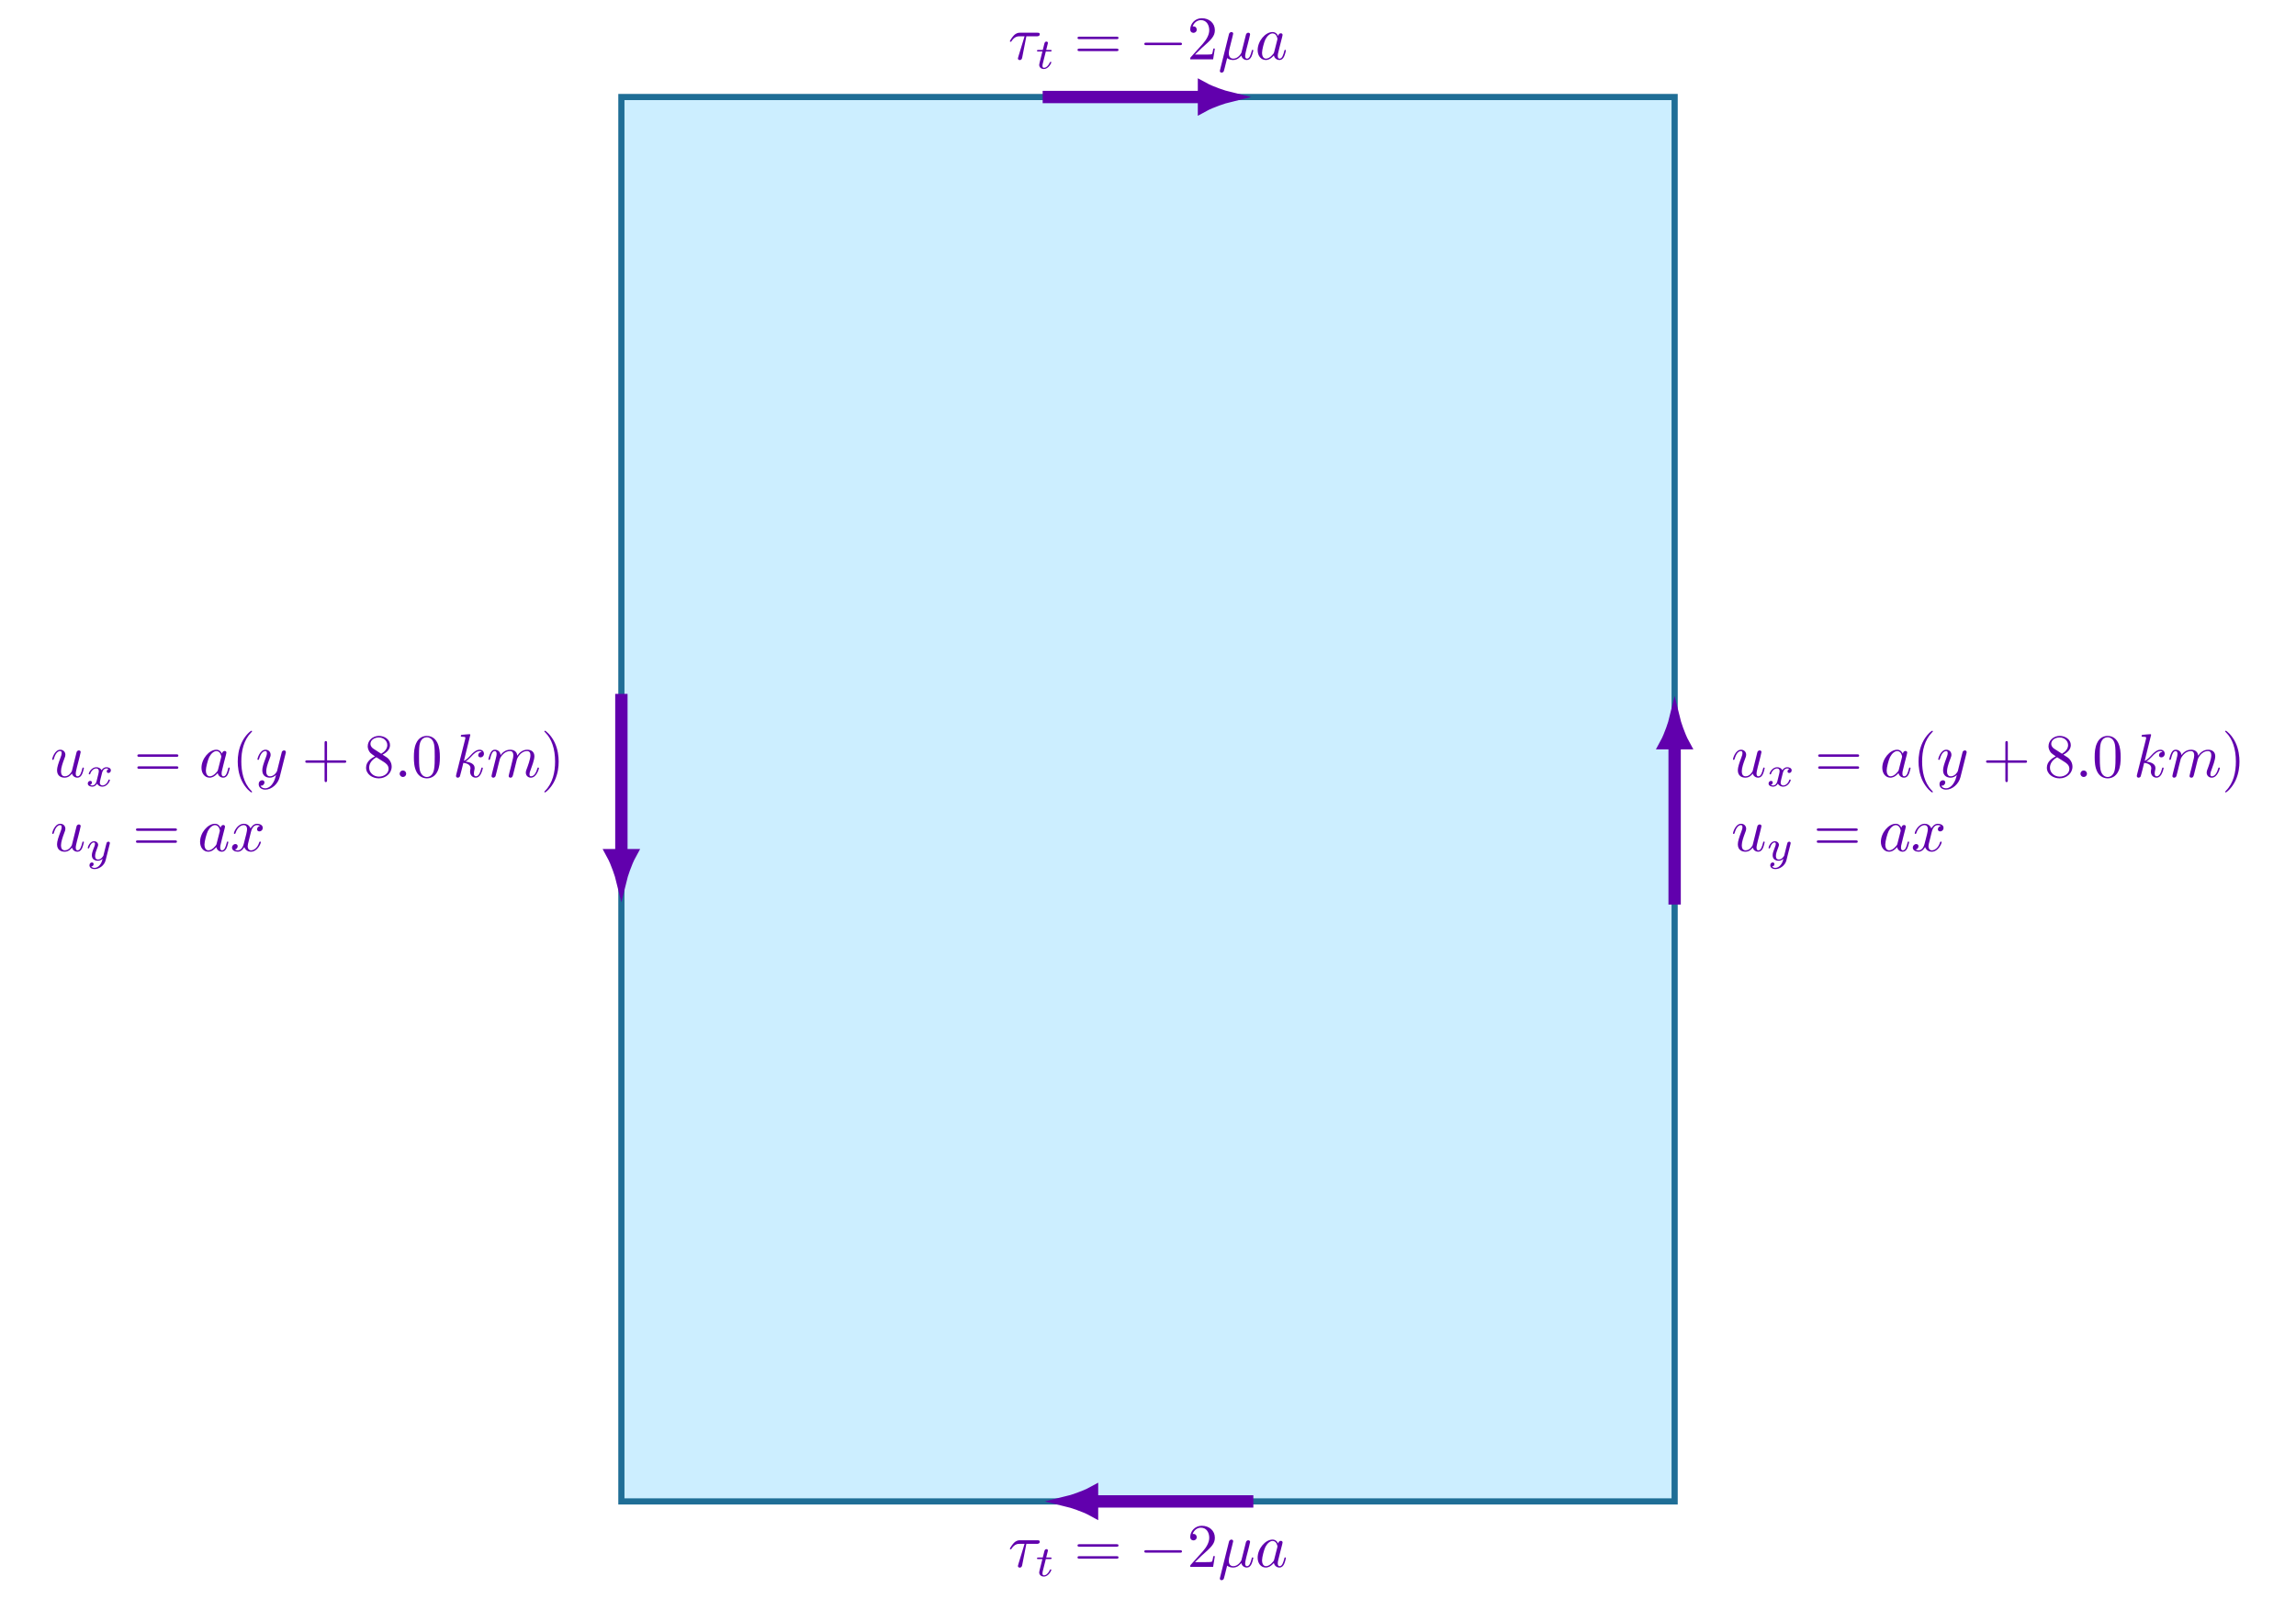
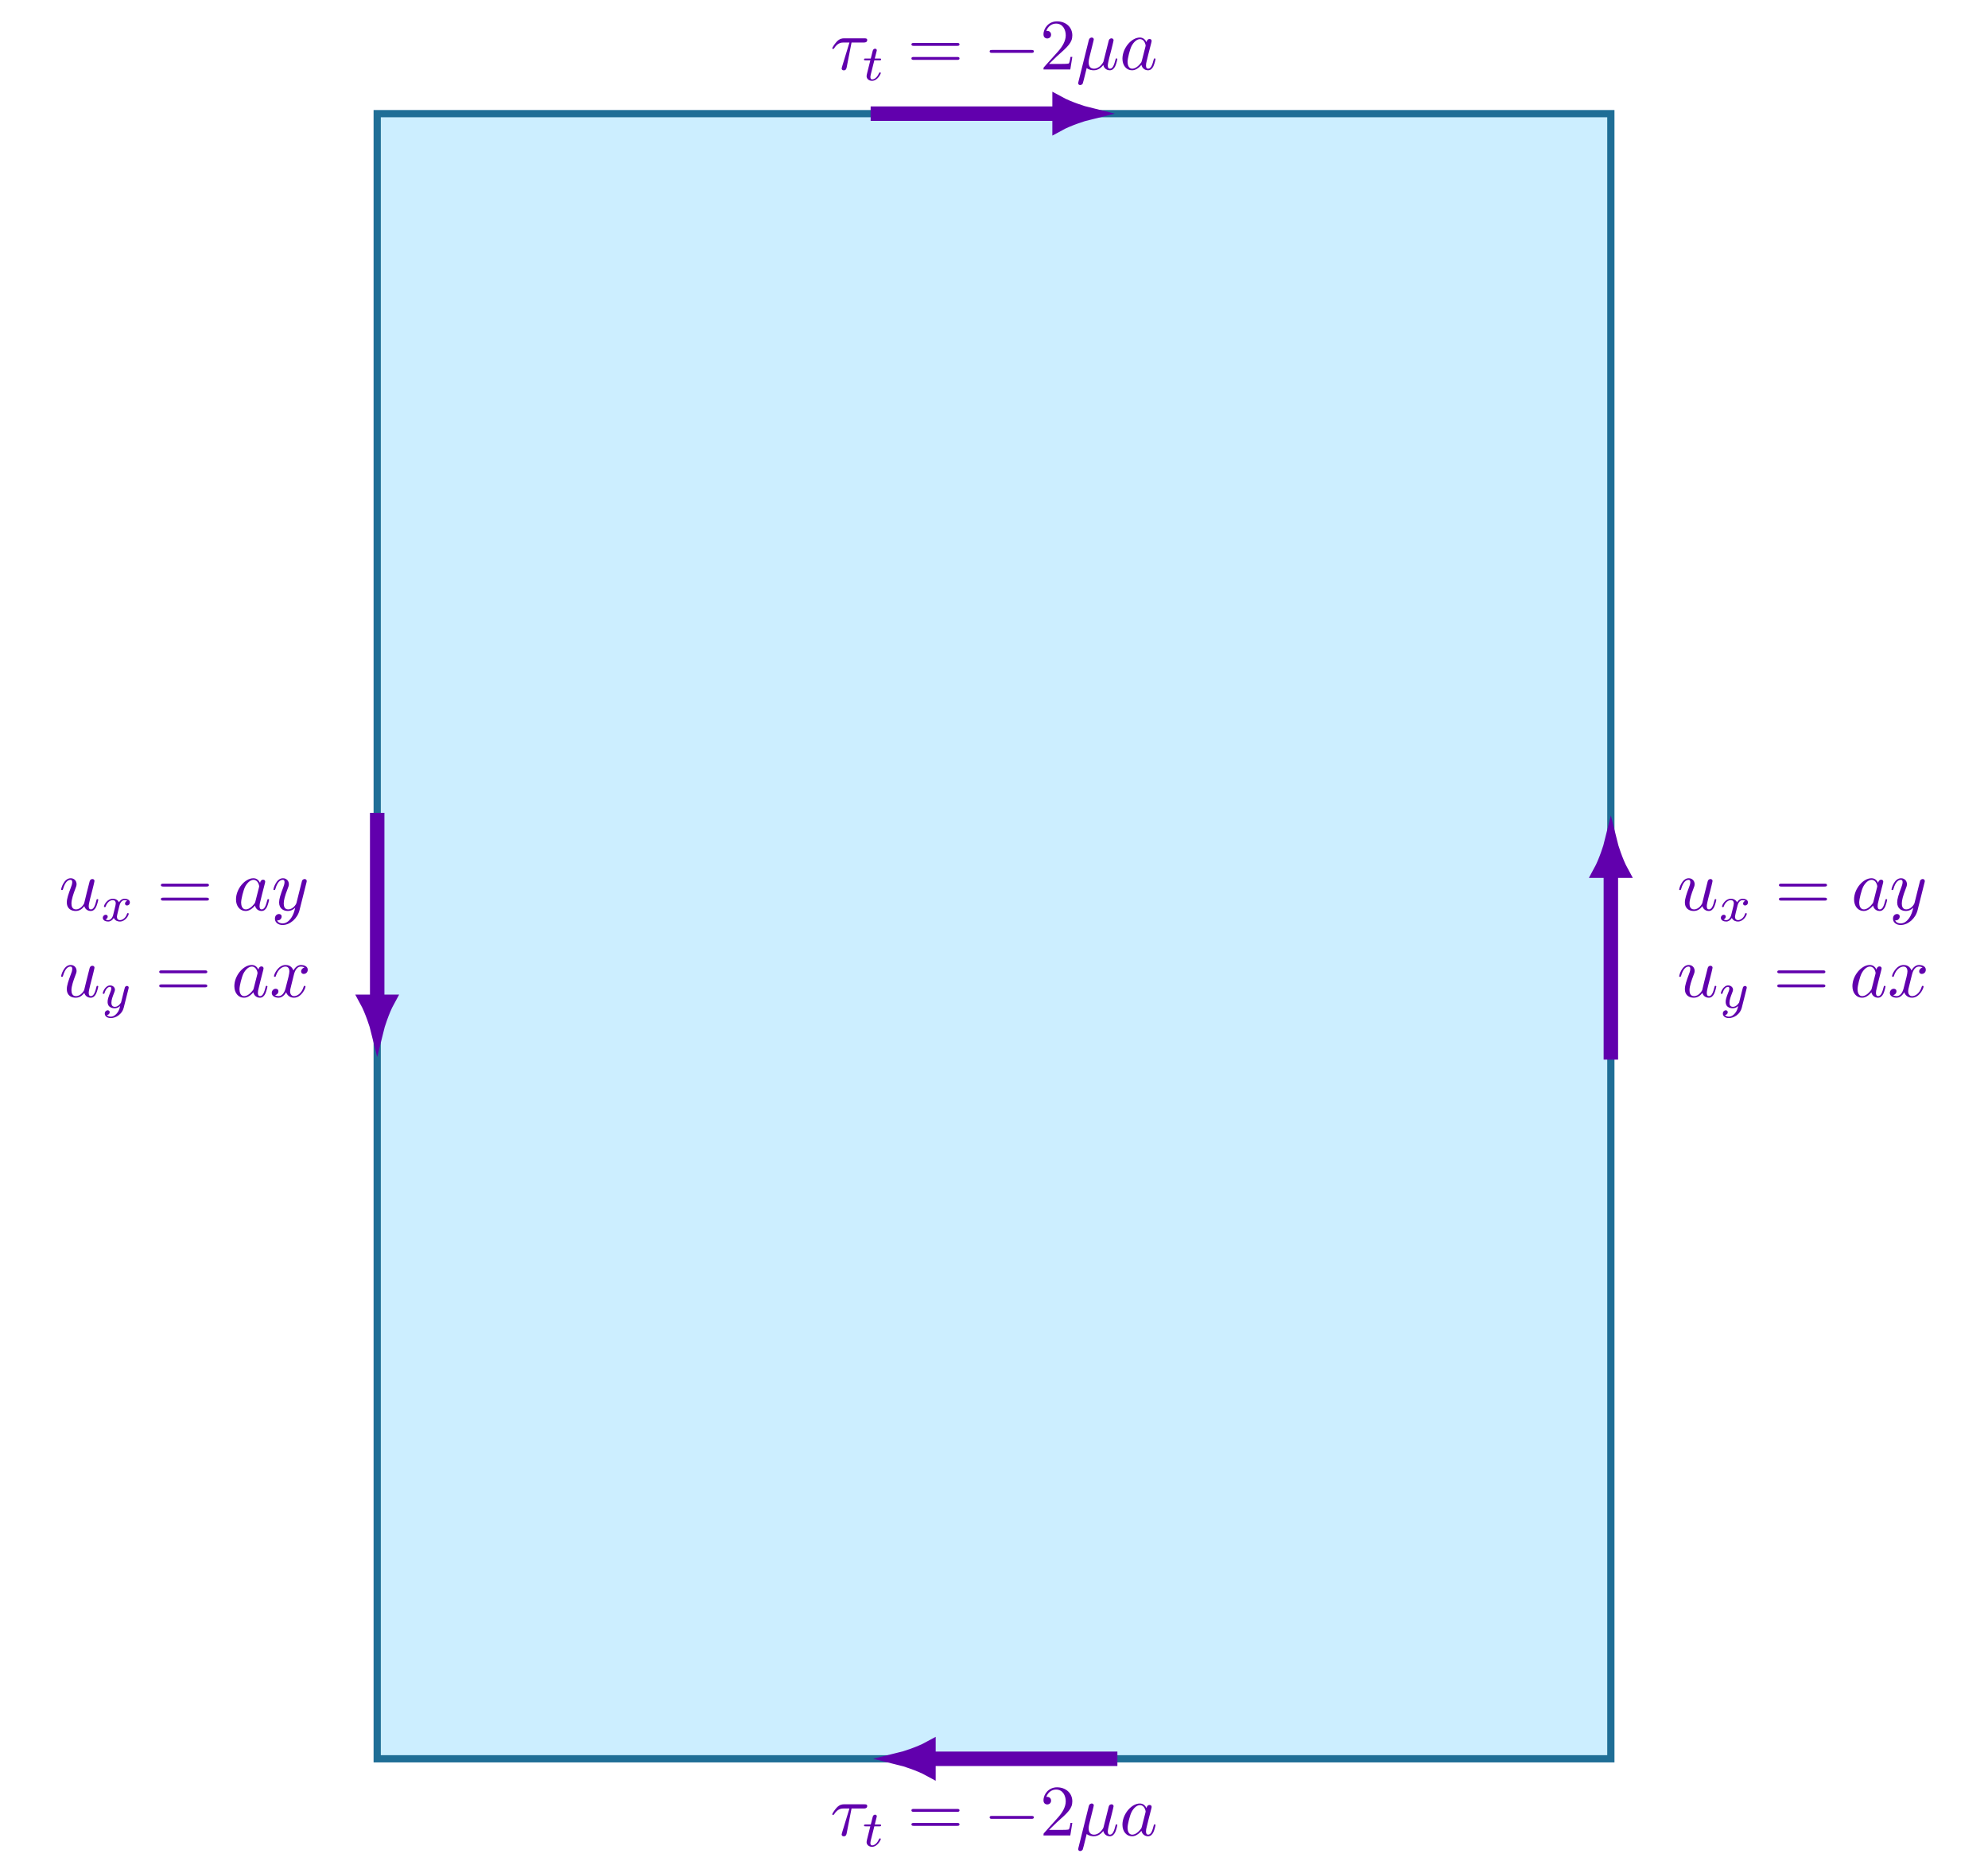
- <svg xmlns="http://www.w3.org/2000/svg" xmlns:xlink="http://www.w3.org/1999/xlink" version="1.1" width="370.76pt" height="258.1pt" viewBox="0 0 370.76 258.1">
+ <svg xmlns="http://www.w3.org/2000/svg" xmlns:xlink="http://www.w3.org/1999/xlink" version="1.1" width="274.08pt" height="258.1pt" viewBox="0 0 274.08 258.1">
  <g enable-background="new">
-     <path transform="matrix(.1,0,0,-.1,0,258.1)" d="M 1003.41 156.594 L 2704.22 156.594 L 2704.22 2424.344 L 1003.41 2424.344 Z " fill="#cceeff" />
-     <path transform="matrix(.1,0,0,-.1,0,258.1)" stroke-width="9.963" stroke-linecap="butt" stroke-miterlimit="10" stroke-linejoin="miter" fill="none" stroke="#1f6e96" d="M 1003.41 156.594 L 2704.22 156.594 L 2704.22 2424.344 L 1003.41 2424.344 Z " />
-     <path transform="matrix(.1,0,0,-.1,0,258.1)" stroke-width="19.925" stroke-linecap="butt" stroke-miterlimit="10" stroke-linejoin="miter" fill="none" stroke="#6100ad" d="M 1003.41 1460.56 L 1003.41 1201.07 " />
-     <path transform="matrix(.1,0,0,-.1,0,258.1)" d="M 1003.41 1161.71 C 1004.59 1166.54 1011.27 1187.79 1018.55 1201.07 L 988.266 1201.07 C 995.539 1187.79 1002.23 1166.54 1003.41 1161.71 Z " fill="#6100ad" />
-     <path transform="matrix(.1,0,0,-.1,0,258.1)" stroke-width="17.933" stroke-linecap="butt" stroke-miterlimit="10" stroke-linejoin="miter" fill="none" stroke="#6100ad" d="M 1003.41 1161.71 C 1004.59 1166.54 1011.27 1187.79 1018.55 1201.07 L 988.266 1201.07 C 995.539 1187.79 1002.23 1166.54 1003.41 1161.71 Z " />
+     <path transform="matrix(.1,0,0,-.1,0,258.1)" d="M 520.027 156.594 L 2220.837 156.594 L 2220.837 2424.344 L 520.027 2424.344 Z " fill="#cceeff" />
+     <path transform="matrix(.1,0,0,-.1,0,258.1)" stroke-width="9.963" stroke-linecap="butt" stroke-miterlimit="10" stroke-linejoin="miter" fill="none" stroke="#1f6e96" d="M 520.027 156.594 L 2220.837 156.594 L 2220.837 2424.344 L 520.027 2424.344 Z " />
+     <path transform="matrix(.1,0,0,-.1,0,258.1)" stroke-width="19.925" stroke-linecap="butt" stroke-miterlimit="10" stroke-linejoin="miter" fill="none" stroke="#6100ad" d="M 520.027 1460.56 L 520.027 1201.07 " />
+     <path transform="matrix(.1,0,0,-.1,0,258.1)" d="M 520.027 1161.71 C 521.207 1166.54 527.891 1187.79 535.164 1201.07 L 504.887 1201.07 C 512.16 1187.79 518.848 1166.54 520.027 1161.71 Z " fill="#6100ad" />
+     <path transform="matrix(.1,0,0,-.1,0,258.1)" stroke-width="17.933" stroke-linecap="butt" stroke-miterlimit="10" stroke-linejoin="miter" fill="none" stroke="#6100ad" d="M 520.027 1161.71 C 521.207 1166.54 527.891 1187.79 535.164 1201.07 L 504.887 1201.07 C 512.16 1187.79 518.848 1166.54 520.027 1161.71 Z " />
    <symbol id="font_0_1">
      <path d="M .321 .067 C .332 .026 .367 0 .41 0 C .445 0 .468 .023 .484 .055 C .501 .091 .514 .152 .514 .154 C .514 .164 .505 .164 .502 .164 C .492 .164 .491 .16 .488 .146 C .474 .09 .455 .022 .413 .022 C .392 .022 .382 .035 .382 .068 C .382 .09 .394 .137 .402 .172 L .43 .28 C .433 .295 .443 .333 .447 .348 C .452 .371 .462 .409 .462 .415 C .462 .433 .448 .442 .433 .442 C .428 .442 .402 .441 .394 .407 C .375 .334 .331 .159 .319 .106 C .318 .102 .278 .022 .205 .022 C .153 .022 .143 .067 .143 .104 C .143 .16 .171 .239 .197 .308 C .209 .338 .214 .352 .214 .371 C .214 .416 .182 .453 .132 .453 C .037 .453 0 .308 0 .299 C 0 .289 .01 .289 .012 .289 C .022 .289 .023 .291 .028 .307 C .053 .394 .091 .431 .129 .431 C .138 .431 .154 .43 .154 .398 C .154 .374 .143 .345 .137 .33 C .1 .231 .079 .169 .079 .12 C .079 .025 .148 0 .202 0 C .268 0 .304 .045 .321 .067 Z " />
    </symbol>
    <use xlink:href="#font_0_1" transform="matrix(9.9626,0,0,-9.9626,8.424855,125.5746)" fill="#6100ad" />
    <symbol id="font_1_2">
      <path d="M .201 .116 C .191 .082 .158 .028 .107 .028 C .104 .028 .074 .028 .053 .042 C .094 .055 .097 .091 .097 .097 C .097 .119 .08 .134 .057 .134 C .029 .134 0 .11 0 .073 C 0 .023 .056 0 .105 0 C .151 0 .192 .029 .217 .071 C .241 .018 .296 0 .336 0 C .451 0 .512 .125 .512 .153 C .512 .166 .499 .166 .496 .166 C .482 .166 .481 .161 .477 .149 C .456 .08 .396 .028 .34 .028 C .3 .028 .279 .055 .279 .093 C .279 .119 .303 .21 .331 .321 C .351 .398 .396 .423 .429 .423 C .431 .423 .462 .423 .483 .409 C .451 .4 .439 .372 .439 .354 C .439 .332 .456 .317 .479 .317 C .502 .317 .535 .336 .535 .378 C .535 .434 .471 .451 .431 .451 C .381 .451 .341 .418 .319 .38 C .301 .421 .255 .451 .199 .451 C .087 .451 .023 .328 .023 .298 C .023 .285 .037 .285 .04 .285 C .053 .285 .054 .289 .059 .302 C .084 .38 .147 .423 .196 .423 C .229 .423 .256 .405 .256 .357 C .256 .337 .244 .287 .235 .253 L .201 .116 Z " />
    </symbol>
    <use xlink:href="#font_1_2" transform="matrix(6.9738,0,0,-6.9738,14.17381,127.0289)" fill="#6100ad" />
-     <symbol id="font_2_2">
+     <symbol id="font_2_1">
      <path d="M .631 .194 C .646 .194 .665 .194 .665 .214 C .665 .234 .646 .234 .632 .234 L .033 .234 C .019 .234 0 .234 0 .214 C 0 .194 .019 .194 .034 .194 L .631 .194 M .632 0 C .646 0 .665 0 .665 .02 C .665 .04 .646 .04 .631 .04 L .034 .04 C .019 .04 0 .04 0 .02 C 0 0 .019 0 .033 0 L .632 0 Z " />
    </symbol>
-     <use xlink:href="#font_2_2" transform="matrix(9.9626,0,0,-9.9626,22.17978,124.14)" fill="#6100ad" />
+     <use xlink:href="#font_2_1" transform="matrix(9.9626,0,0,-9.9626,22.17978,124.14)" fill="#6100ad" />
    <symbol id="font_0_2">
      <path d="M .333 .389 C .315 .426 .286 .453 .241 .453 C .124 .453 0 .306 0 .16 C 0 .066 .055 0 .133 0 C .153 0 .203 .004 .263 .075 C .271 .033 .306 0 .354 0 C .389 0 .412 .023 .428 .055 C .445 .091 .458 .152 .458 .154 C .458 .164 .449 .164 .446 .164 C .436 .164 .435 .16 .432 .146 C .415 .081 .397 .022 .356 .022 C .329 .022 .326 .048 .326 .068 C .326 .09 .328 .098 .339 .142 C .35 .184 .352 .194 .361 .232 L .397 .372 C .404 .4 .404 .402 .404 .406 C .404 .423 .392 .433 .375 .433 C .351 .433 .336 .411 .333 .389 M .268 .13 C .263 .112 .263 .11 .248 .093 C .204 .038 .163 .022 .135 .022 C .085 .022 .071 .077 .071 .116 C .071 .166 .103 .289 .126 .335 C .157 .394 .202 .431 .242 .431 C .307 .431 .321 .349 .321 .343 C .321 .337 .319 .331 .318 .326 L .268 .13 Z " />
    </symbol>
-     <use xlink:href="#font_0_2" transform="matrix(9.9626,0,0,-9.9626,32.53638,125.5746)" fill="#6100ad" />
-     <symbol id="font_2_3">
-       <path d="M .232 .01 C .232 .013 .232 .015 .215 .032 C .09 .158 .058 .347 .058 .5 C .058 .674 .096 .848 .219 .973 C .232 .985 .232 .987 .232 .99 C .232 .997 .228 1 .222 1 C .212 1 .122 .932 .063 .805 C .012 .695 0 .584 0 .5 C 0 .422 .011 .301 .066 .188 C .126 .065 .212 0 .222 0 C .228 0 .232 .003 .232 .01 Z " />
-     </symbol>
-     <use xlink:href="#font_2_3" transform="matrix(9.9626,0,0,-9.9626,38.3902,127.9557)" fill="#6100ad" />
    <symbol id="font_0_4">
      <path d="M .457 .586 C .461 .6 .461 .602 .461 .609 C .461 .627 .447 .636 .432 .636 C .422 .636 .406 .63 .397 .615 C .395 .61 .387 .579 .383 .561 C .376 .535 .369 .508 .363 .481 L .318 .301 C .314 .286 .271 .216 .205 .216 C .154 .216 .143 .26 .143 .297 C .143 .343 .16 .405 .194 .493 C .21 .534 .214 .545 .214 .565 C .214 .61 .182 .647 .132 .647 C .037 .647 0 .502 0 .493 C 0 .483 .01 .483 .012 .483 C .022 .483 .023 .485 .028 .501 C .055 .595 .095 .625 .129 .625 C .137 .625 .154 .625 .154 .593 C .154 .568 .144 .542 .137 .523 C .097 .417 .079 .36 .079 .313 C .079 .224 .142 .194 .201 .194 C .24 .194 .274 .211 .302 .239 C .289 .187 .277 .138 .237 .085 C .211 .051 .173 .022 .127 .022 C .113 .022 .068 .025 .051 .064 C .067 .064 .08 .064 .094 .076 C .104 .085 .114 .098 .114 .117 C .114 .148 .087 .152 .077 .152 C .054 .152 .021 .136 .021 .087 C .021 .037 .065 0 .127 0 C .23 0 .333 .091 .361 .204 L .457 .586 Z " />
    </symbol>
-     <use xlink:href="#font_0_4" transform="matrix(9.9626,0,0,-9.9626,41.56782,127.5074)" fill="#6100ad" />
-     <symbol id="font_2_5">
-       <path d="M .353 .313 L .632 .313 C .646 .313 .665 .313 .665 .333 C .665 .353 .646 .353 .632 .353 L .353 .353 L .353 .633 C .353 .647 .353 .666 .333 .666 C .313 .666 .313 .647 .313 .633 L .313 .353 L .033 .353 C .019 .353 0 .353 0 .333 C 0 .313 .019 .313 .033 .313 L .313 .313 L .313 .033 C .313 .019 .313 0 .333 0 C .353 0 .353 .019 .353 .033 L .353 .313 Z " />
-     </symbol>
-     <symbol id="font_2_1">
-       <path d="M .121 .479 C .075 .509 .071 .543 .071 .56 C .071 .621 .136 .663 .207 .663 C .28 .663 .344 .611 .344 .539 C .344 .482 .305 .434 .245 .399 L .121 .479 M .267 .384 C .339 .421 .388 .473 .388 .539 C .388 .631 .299 .688 .208 .688 C .108 .688 .027 .614 .027 .521 C .027 .503 .029 .458 .071 .411 C .082 .399 .119 .374 .144 .357 C .086 .328 0 .272 0 .173 C 0 .067 .102 0 .207 0 C .32 0 .415 .083 .415 .19 C .415 .226 .404 .271 .366 .313 C .347 .334 .331 .344 .267 .384 M .167 .342 L .29 .264 C .318 .245 .365 .215 .365 .154 C .365 .08 .29 .028 .208 .028 C .122 .028 .05 .09 .05 .173 C .05 .231 .082 .295 .167 .342 Z " />
-     </symbol>
-     <use xlink:href="#font_2_5" transform="matrix(9.9626,0,0,-9.9626,49.29306,126.2919)" fill="#6100ad" />
-     <use xlink:href="#font_2_1" transform="matrix(9.9626,0,0,-9.9626,59.11413,125.6842)" fill="#6100ad" />
-     <symbol id="font_0_8">
-       <path d="M .106 .053 C .106 .082 .082 .106 .053 .106 C .024 .106 0 .082 0 .053 C 0 .024 .024 0 .053 0 C .082 0 .106 .024 .106 .053 Z " />
-     </symbol>
-     <use xlink:href="#font_0_8" transform="matrix(9.9626,0,0,-9.9626,64.53563,125.465)" fill="#6100ad" />
-     <symbol id="font_2_6">
-       <path d="M .421 .342 C .421 .422 .416 .502 .381 .576 C .335 .672 .253 .688 .211 .688 C .151 .688 .078 .662 .037 .569 C .005 .5 0 .422 0 .342 C 0 .267 .004 .177 .045 .101 C .088 .02 .161 0 .21 0 C .264 0 .34 .021 .384 .116 C .416 .185 .421 .263 .421 .342 M .21 .022 C .171 .022 .112 .047 .094 .143 C .083 .203 .083 .295 .083 .354 C .083 .418 .083 .484 .091 .538 C .11 .657 .185 .666 .21 .666 C .243 .666 .309 .648 .328 .549 C .338 .493 .338 .417 .338 .354 C .338 .279 .338 .211 .327 .147 C .312 .052 .255 .022 .21 .022 Z " />
-     </symbol>
-     <use xlink:href="#font_2_6" transform="matrix(9.9626,0,0,-9.9626,66.83458,125.6842)" fill="#6100ad" />
-     <symbol id="font_0_5">
-       <path d="M .232 .694 C .232 .695 .232 .705 .219 .705 C .196 .705 .123 .697 .097 .695 C .089 .694 .078 .693 .078 .675 C .078 .663 .087 .663 .102 .663 C .15 .663 .152 .656 .152 .646 L .149 .626 L .004 .05 C 0 .036 0 .034 0 .028 C 0 .005 .02 0 .029 0 C .042 0 .057 .009 .063 .021 C .068 .03 .113 .215 .119 .24 C .153 .237 .235 .221 .235 .155 C .235 .148 .235 .144 .232 .134 C .23 .122 .228 .11 .228 .099 C .228 .04 .268 0 .32 0 C .35 0 .377 .016 .399 .053 C .424 .097 .435 .152 .435 .154 C .435 .164 .426 .164 .423 .164 C .413 .164 .412 .16 .409 .146 C .389 .073 .366 .022 .322 .022 C .303 .022 .29 .033 .29 .069 C .29 .086 .294 .109 .298 .125 C .302 .142 .302 .146 .302 .156 C .302 .221 .239 .25 .154 .261 C .185 .279 .217 .311 .24 .335 C .288 .388 .334 .431 .383 .431 C .389 .431 .39 .431 .392 .43 C .404 .428 .405 .428 .413 .422 C .415 .421 .415 .42 .417 .418 C .369 .415 .36 .376 .36 .364 C .36 .348 .371 .329 .398 .329 C .424 .329 .453 .351 .453 .39 C .453 .42 .43 .453 .385 .453 C .357 .453 .311 .445 .239 .365 C .205 .327 .166 .287 .128 .272 L .232 .694 Z " />
-     </symbol>
-     <symbol id="font_0_6">
-       <path d="M .059 .07 C .056 .055 .05 .032 .05 .027 C .05 .009 .064 0 .079 0 C .091 0 .109 .008 .116 .028 C .117 .03 .129 .077 .135 .102 L .157 .192 C .163 .214 .169 .236 .174 .259 C .178 .276 .186 .305 .187 .309 C .202 .34 .255 .431 .35 .431 C .395 .431 .404 .394 .404 .361 C .404 .336 .397 .308 .389 .278 L .361 .162 L .341 .086 C .337 .066 .328 .032 .328 .027 C .328 .009 .342 0 .357 0 C .388 0 .394 .025 .402 .057 C .416 .113 .453 .259 .462 .298 C .465 .311 .518 .431 .627 .431 C .67 .431 .681 .397 .681 .361 C .681 .304 .639 .19 .619 .137 C .61 .113 .606 .102 .606 .082 C .606 .035 .641 0 .688 0 C .782 0 .819 .146 .819 .154 C .819 .164 .81 .164 .807 .164 C .797 .164 .797 .161 .792 .146 C .777 .093 .745 .022 .69 .022 C .673 .022 .666 .032 .666 .055 C .666 .08 .675 .104 .684 .126 C .703 .178 .745 .289 .745 .346 C .745 .411 .705 .453 .63 .453 C .555 .453 .504 .409 .467 .356 C .466 .369 .463 .403 .435 .427 C .41 .448 .378 .453 .353 .453 C .263 .453 .214 .389 .197 .366 C .192 .423 .15 .453 .105 .453 C .059 .453 .04 .414 .031 .396 C .013 .361 0 .302 0 .299 C 0 .289 .01 .289 .012 .289 C .022 .289 .023 .29 .029 .312 C .046 .383 .066 .431 .102 .431 C .118 .431 .133 .423 .133 .385 C .133 .364 .13 .353 .117 .301 L .059 .07 Z " />
-     </symbol>
-     <use xlink:href="#font_0_5" transform="matrix(9.9626,0,0,-9.9626,73.63578,125.5746)" fill="#6100ad" />
-     <use xlink:href="#font_0_6" transform="matrix(9.9626,0,0,-9.9626,78.87206,125.5746)" fill="#6100ad" />
-     <symbol id="font_2_4">
-       <path d="M .232 .5 C .232 .578 .221 .699 .166 .812 C .106 .935 .02 1 .01 1 C .004 1 0 .996 0 .99 C 0 .987 0 .985 .019 .967 C .117 .868 .174 .709 .174 .5 C .174 .329 .137 .153 .013 .027 C 0 .015 0 .013 0 .01 C 0 .004 .004 0 .01 0 C .02 0 .11 .068 .169 .195 C .22 .305 .232 .416 .232 .5 Z " />
-     </symbol>
-     <use xlink:href="#font_2_4" transform="matrix(9.9626,0,0,-9.9626,87.90301,127.9557)" fill="#6100ad" />
-     <use xlink:href="#font_0_1" transform="matrix(9.9626,0,0,-9.9626,8.424849,137.5297)" fill="#6100ad" />
+     <use xlink:href="#font_0_2" transform="matrix(9.9626,0,0,-9.9626,32.53638,125.5746)" fill="#6100ad" />
+     <use xlink:href="#font_0_4" transform="matrix(9.9626,0,0,-9.9626,37.69302,127.5074)" fill="#6100ad" />
+     <use xlink:href="#font_0_1" transform="matrix(9.9626,0,0,-9.9626,8.424793,137.5297)" fill="#6100ad" />
    <symbol id="font_1_3">
      <path d="M .509 .581 C .513 .595 .513 .597 .513 .603 C .513 .623 .497 .635 .48 .635 C .469 .635 .45 .63 .439 .611 C .436 .605 .428 .573 .423 .553 L .402 .47 C .396 .446 .365 .32 .362 .309 C .361 .309 .317 .222 .239 .222 C .171 .222 .171 .287 .171 .305 C .171 .359 .194 .422 .224 .499 C .236 .531 .241 .543 .241 .56 C .241 .608 .2 .645 .146 .645 C .045 .645 0 .509 0 .492 C 0 .479 .014 .479 .017 .479 C .031 .479 .032 .484 .035 .495 C .06 .578 .103 .617 .143 .617 C .16 .617 .168 .606 .168 .582 C .168 .559 .159 .537 .154 .524 C .106 .402 .096 .365 .096 .321 C .096 .304 .096 .257 .135 .225 C .166 .199 .208 .194 .235 .194 C .275 .194 .311 .209 .344 .239 C .331 .184 .32 .142 .278 .092 C .251 .061 .211 .028 .158 .028 C .151 .028 .104 .028 .083 .061 C .137 .067 .137 .115 .137 .116 C .137 .148 .108 .154 .098 .154 C .073 .154 .04 .134 .04 .088 C .04 .037 .088 0 .159 0 C .26 0 .383 .078 .414 .203 L .509 .581 Z " />
    </symbol>
-     <use xlink:href="#font_1_3" transform="matrix(6.9738,0,0,-6.9738,14.16683,140.3369)" fill="#6100ad" />
-     <use xlink:href="#font_2_2" transform="matrix(9.9626,0,0,-9.9626,21.95283,136.0951)" fill="#6100ad" />
+     <use xlink:href="#font_1_3" transform="matrix(6.9738,0,0,-6.9738,14.16678,140.3369)" fill="#6100ad" />
+     <use xlink:href="#font_2_1" transform="matrix(9.9626,0,0,-9.9626,21.95277,136.0951)" fill="#6100ad" />
    <symbol id="font_0_3">
      <path d="M .305 .313 C .311 .339 .334 .431 .404 .431 C .409 .431 .433 .431 .454 .418 C .426 .413 .406 .388 .406 .364 C .406 .348 .417 .329 .444 .329 C .466 .329 .498 .347 .498 .387 C .498 .439 .439 .453 .405 .453 C .347 .453 .312 .4 .3 .377 C .275 .443 .221 .453 .192 .453 C .088 .453 .031 .324 .031 .299 C .031 .289 .041 .289 .043 .289 C .051 .289 .054 .291 .056 .3 C .09 .406 .156 .431 .19 .431 C .209 .431 .244 .422 .244 .364 C .244 .333 .227 .266 .19 .126 C .174 .064 .139 .022 .095 .022 C .089 .022 .066 .022 .045 .035 C .07 .04 .092 .061 .092 .089 C .092 .116 .07 .124 .055 .124 C .025 .124 0 .098 0 .066 C 0 .02 .05 0 .094 0 C .16 0 .196 .07 .199 .076 C .211 .039 .247 0 .307 0 C .41 0 .467 .129 .467 .154 C .467 .164 .458 .164 .455 .164 C .446 .164 .444 .16 .442 .153 C .409 .046 .341 .022 .309 .022 C .27 .022 .254 .054 .254 .088 C .254 .11 .26 .132 .271 .176 L .305 .313 Z " />
    </symbol>
-     <use xlink:href="#font_0_2" transform="matrix(9.9626,0,0,-9.9626,32.30943,137.5297)" fill="#6100ad" />
-     <use xlink:href="#font_0_3" transform="matrix(9.9626,0,0,-9.9626,37.46607,137.5297)" fill="#6100ad" />
-     <path transform="matrix(.1,0,0,-.1,0,258.1)" stroke-width="19.925" stroke-linecap="butt" stroke-miterlimit="10" stroke-linejoin="miter" fill="none" stroke="#6100ad" d="M 2704.21 1120.38 L 2704.21 1379.86 " />
-     <path transform="matrix(.1,0,0,-.1,0,258.1)" d="M 2704.21 1419.23 C 2703.04 1414.39 2696.35 1393.14 2689.07 1379.86 L 2719.36 1379.86 C 2712.08 1393.14 2705.39 1414.39 2704.21 1419.23 Z " fill="#6100ad" />
-     <path transform="matrix(.1,0,0,-.1,0,258.1)" stroke-width="17.933" stroke-linecap="butt" stroke-miterlimit="10" stroke-linejoin="miter" fill="none" stroke="#6100ad" d="M 2704.21 1419.23 C 2703.04 1414.39 2696.35 1393.14 2689.07 1379.86 L 2719.36 1379.86 C 2712.08 1393.14 2705.39 1414.39 2704.21 1419.23 Z " />
-     <use xlink:href="#font_0_1" transform="matrix(9.9626,0,0,-9.9626,279.8409,125.5746)" fill="#6100ad" />
-     <use xlink:href="#font_1_2" transform="matrix(6.9738,0,0,-6.9738,285.5907,127.0289)" fill="#6100ad" />
-     <use xlink:href="#font_2_2" transform="matrix(9.9626,0,0,-9.9626,293.597,124.14)" fill="#6100ad" />
-     <use xlink:href="#font_0_2" transform="matrix(9.9626,0,0,-9.9626,303.9536,125.5746)" fill="#6100ad" />
-     <use xlink:href="#font_2_3" transform="matrix(9.9626,0,0,-9.9626,309.8074,127.9557)" fill="#6100ad" />
-     <use xlink:href="#font_0_4" transform="matrix(9.9626,0,0,-9.9626,312.9839,127.5074)" fill="#6100ad" />
-     <use xlink:href="#font_2_5" transform="matrix(9.9626,0,0,-9.9626,320.7088,126.2919)" fill="#6100ad" />
-     <use xlink:href="#font_2_1" transform="matrix(9.9626,0,0,-9.9626,330.5298,125.6842)" fill="#6100ad" />
-     <use xlink:href="#font_0_8" transform="matrix(9.9626,0,0,-9.9626,335.9517,125.465)" fill="#6100ad" />
-     <use xlink:href="#font_2_6" transform="matrix(9.9626,0,0,-9.9626,338.2515,125.6842)" fill="#6100ad" />
-     <use xlink:href="#font_0_5" transform="matrix(9.9626,0,0,-9.9626,345.0519,125.5746)" fill="#6100ad" />
-     <use xlink:href="#font_0_6" transform="matrix(9.9626,0,0,-9.9626,350.2983,125.5746)" fill="#6100ad" />
-     <use xlink:href="#font_2_4" transform="matrix(9.9626,0,0,-9.9626,359.3198,127.9557)" fill="#6100ad" />
-     <use xlink:href="#font_0_1" transform="matrix(9.9626,0,0,-9.9626,279.8409,137.5297)" fill="#6100ad" />
-     <use xlink:href="#font_1_3" transform="matrix(6.9738,0,0,-6.9738,285.5836,140.3369)" fill="#6100ad" />
-     <use xlink:href="#font_2_2" transform="matrix(9.9626,0,0,-9.9626,293.37,136.0951)" fill="#6100ad" />
-     <use xlink:href="#font_0_2" transform="matrix(9.9626,0,0,-9.9626,303.7266,137.5297)" fill="#6100ad" />
-     <use xlink:href="#font_0_3" transform="matrix(9.9626,0,0,-9.9626,308.8832,137.5297)" fill="#6100ad" />
-     <path transform="matrix(.1,0,0,-.1,0,258.1)" stroke-width="19.925" stroke-linecap="butt" stroke-miterlimit="10" stroke-linejoin="miter" fill="none" stroke="#6100ad" d="M 2023.9 156.594 L 1764.42 156.594 " />
-     <path transform="matrix(.1,0,0,-.1,0,258.1)" d="M 1725.05 156.594 C 1729.89 155.414 1751.14 148.73 1764.42 141.457 L 1764.42 171.734 C 1751.14 164.461 1729.89 157.773 1725.05 156.594 Z " fill="#6100ad" />
-     <path transform="matrix(.1,0,0,-.1,0,258.1)" stroke-width="17.933" stroke-linecap="butt" stroke-miterlimit="10" stroke-linejoin="miter" fill="none" stroke="#6100ad" d="M 1725.05 156.594 C 1729.89 155.414 1751.14 148.73 1764.42 141.457 L 1764.42 171.734 C 1751.14 164.461 1729.89 157.773 1725.05 156.594 Z " />
-     <symbol id="font_0_7">
+     <use xlink:href="#font_0_2" transform="matrix(9.9626,0,0,-9.9626,32.30937,137.5297)" fill="#6100ad" />
+     <use xlink:href="#font_0_3" transform="matrix(9.9626,0,0,-9.9626,37.46601,137.5297)" fill="#6100ad" />
+     <path transform="matrix(.1,0,0,-.1,0,258.1)" stroke-width="19.925" stroke-linecap="butt" stroke-miterlimit="10" stroke-linejoin="miter" fill="none" stroke="#6100ad" d="M 2220.84 1120.38 L 2220.84 1379.86 " />
+     <path transform="matrix(.1,0,0,-.1,0,258.1)" d="M 2220.84 1419.23 C 2219.66 1414.39 2212.97 1393.14 2205.7 1379.86 L 2235.97 1379.86 C 2228.7 1393.14 2222.02 1414.39 2220.84 1419.23 Z " fill="#6100ad" />
+     <path transform="matrix(.1,0,0,-.1,0,258.1)" stroke-width="17.933" stroke-linecap="butt" stroke-miterlimit="10" stroke-linejoin="miter" fill="none" stroke="#6100ad" d="M 2220.84 1419.23 C 2219.66 1414.39 2212.97 1393.14 2205.7 1379.86 L 2235.97 1379.86 C 2228.7 1393.14 2222.02 1414.39 2220.84 1419.23 Z " />
+     <use xlink:href="#font_0_1" transform="matrix(9.9626,0,0,-9.9626,231.5029,125.5746)" fill="#6100ad" />
+     <use xlink:href="#font_1_2" transform="matrix(6.9738,0,0,-6.9738,237.2519,127.0289)" fill="#6100ad" />
+     <use xlink:href="#font_2_1" transform="matrix(9.9626,0,0,-9.9626,245.2578,124.14)" fill="#6100ad" />
+     <use xlink:href="#font_0_2" transform="matrix(9.9626,0,0,-9.9626,255.6156,125.5746)" fill="#6100ad" />
+     <use xlink:href="#font_0_4" transform="matrix(9.9626,0,0,-9.9626,260.7723,127.5074)" fill="#6100ad" />
+     <use xlink:href="#font_0_1" transform="matrix(9.9626,0,0,-9.9626,231.5029,137.5297)" fill="#6100ad" />
+     <use xlink:href="#font_1_3" transform="matrix(6.9738,0,0,-6.9738,237.2449,140.3369)" fill="#6100ad" />
+     <use xlink:href="#font_2_1" transform="matrix(9.9626,0,0,-9.9626,245.0309,136.0951)" fill="#6100ad" />
+     <use xlink:href="#font_0_2" transform="matrix(9.9626,0,0,-9.9626,255.3875,137.5297)" fill="#6100ad" />
+     <use xlink:href="#font_0_3" transform="matrix(9.9626,0,0,-9.9626,260.5442,137.5297)" fill="#6100ad" />
+     <path transform="matrix(.1,0,0,-.1,0,258.1)" stroke-width="19.925" stroke-linecap="butt" stroke-miterlimit="10" stroke-linejoin="miter" fill="none" stroke="#6100ad" d="M 1540.52 156.594 L 1281.04 156.594 " />
+     <path transform="matrix(.1,0,0,-.1,0,258.1)" d="M 1241.67 156.594 C 1246.51 155.414 1267.76 148.73 1281.04 141.457 L 1281.04 171.734 C 1267.76 164.461 1246.51 157.773 1241.67 156.594 Z " fill="#6100ad" />
+     <path transform="matrix(.1,0,0,-.1,0,258.1)" stroke-width="17.933" stroke-linecap="butt" stroke-miterlimit="10" stroke-linejoin="miter" fill="none" stroke="#6100ad" d="M 1241.67 156.594 C 1246.51 155.414 1267.76 148.73 1281.04 141.457 L 1281.04 171.734 C 1267.76 164.461 1246.51 157.773 1241.67 156.594 Z " />
+     <symbol id="font_0_5">
      <path d="M .267 .385 L .435 .385 C .448 .385 .484 .385 .484 .419 C .484 .443 .463 .443 .444 .443 L .164 .443 C .144 .443 .105 .443 .061 .396 C .028 .36 0 .312 0 .306 C 0 .305 0 .296 .012 .296 C .02 .296 .022 .3 .028 .308 C .077 .385 .134 .385 .155 .385 L .238 .385 L .14 .064 C .136 .052 .13 .031 .13 .027 C .13 .016 .137 0 .159 0 C .192 0 .197 .028 .2 .043 L .267 .385 Z " />
    </symbol>
-     <use xlink:href="#font_0_7" transform="matrix(9.9626,0,0,-9.9626,163.077,253.1274)" fill="#6100ad" />
+     <use xlink:href="#font_0_5" transform="matrix(9.9626,0,0,-9.9626,114.739,253.1274)" fill="#6100ad" />
    <symbol id="font_1_1">
      <path d="M .204 .405 L .306 .405 C .325 .405 .338 .405 .338 .427 C .338 .441 .325 .441 .308 .441 L .213 .441 L .25 .589 C .251 .594 .253 .599 .253 .603 C .253 .621 .239 .635 .219 .635 C .194 .635 .179 .618 .172 .592 C .165 .567 .178 .615 .134 .441 L .032 .441 C .013 .441 0 .441 0 .419 C 0 .405 .012 .405 .03 .405 L .125 .405 L .066 .169 C .06 .144 .051 .108 .051 .095 C .051 .036 .101 0 .158 0 C .269 0 .332 .14 .332 .153 C .332 .166 .319 .166 .316 .166 C .304 .166 .303 .164 .295 .147 C .267 .084 .216 .028 .161 .028 C .14 .028 .126 .041 .126 .077 C .126 .087 .13 .108 .132 .118 L .204 .405 Z " />
    </symbol>
-     <use xlink:href="#font_1_1" transform="matrix(6.9738,0,0,-6.9738,167.456,254.5729)" fill="#6100ad" />
-     <use xlink:href="#font_2_2" transform="matrix(9.9626,0,0,-9.9626,173.996,251.6828)" fill="#6100ad" />
+     <use xlink:href="#font_1_1" transform="matrix(6.9738,0,0,-6.9738,119.118,254.5729)" fill="#6100ad" />
+     <use xlink:href="#font_2_1" transform="matrix(9.9626,0,0,-9.9626,125.658,251.6828)" fill="#6100ad" />
    <symbol id="font_3_1">
      <path d="M .576 0 C .593 0 .611 0 .611 .02 C .611 .04 .593 .04 .576 .04 L .035 .04 C .018 .04 0 .04 0 .02 C 0 0 .018 0 .035 0 L .576 0 Z " />
    </symbol>
-     <use xlink:href="#font_3_1" transform="matrix(9.9626,0,0,-9.9626,184.7822,250.7164)" fill="#6100ad" />
-     <symbol id="font_2_7">
+     <use xlink:href="#font_3_1" transform="matrix(9.9626,0,0,-9.9626,136.443,250.7164)" fill="#6100ad" />
+     <symbol id="font_2_2">
      <path d="M .077 .077 L .183 .18 C .339 .318 .399 .372 .399 .472 C .399 .586 .309 .666 .187 .666 C .074 .666 0 .574 0 .485 C 0 .429 .05 .429 .053 .429 C .07 .429 .105 .441 .105 .482 C .105 .508 .087 .534 .052 .534 C .044 .534 .042 .534 .039 .533 C .062 .598 .116 .635 .174 .635 C .265 .635 .308 .554 .308 .472 C .308 .392 .258 .313 .203 .251 L .011 .037 C 0 .026 0 .024 0 0 L .371 0 L .399 .174 L .374 .174 C .369 .144 .362 .1 .352 .085 C .345 .077 .279 .077 .257 .077 L .077 .077 Z " />
    </symbol>
-     <use xlink:href="#font_2_7" transform="matrix(9.9626,0,0,-9.9626,192.2014,253.0078)" fill="#6100ad" />
-     <symbol id="font_0_9">
+     <use xlink:href="#font_2_2" transform="matrix(9.9626,0,0,-9.9626,143.863,253.0078)" fill="#6100ad" />
+     <symbol id="font_0_6">
      <path d="M .201 .567 C .206 .588 .216 .626 .216 .631 C .216 .648 .204 .658 .187 .658 C .184 .658 .156 .657 .147 .622 L .003 .043 C 0 .031 0 .029 0 .027 C 0 .012 .011 0 .028 0 C .049 0 .061 .018 .063 .021 C .067 .03 .08 .082 .118 .236 C .15 .209 .195 .205 .215 .205 C .285 .205 .324 .25 .348 .278 C .357 .233 .394 .205 .438 .205 C .473 .205 .496 .228 .512 .26 C .529 .296 .542 .357 .542 .359 C .542 .369 .533 .369 .53 .369 C .52 .369 .519 .365 .516 .351 C .499 .286 .481 .227 .44 .227 C .413 .227 .41 .253 .41 .273 C .41 .295 .422 .342 .43 .377 L .458 .485 C .461 .5 .471 .538 .475 .553 C .48 .576 .49 .614 .49 .62 C .49 .638 .476 .647 .461 .647 C .456 .647 .43 .646 .422 .612 L .375 .425 C .363 .375 .352 .333 .349 .323 C .348 .318 .3 .227 .219 .227 C .169 .227 .145 .26 .145 .314 C .145 .343 .152 .371 .159 .399 L .201 .567 Z " />
    </symbol>
-     <use xlink:href="#font_0_9" transform="matrix(9.9626,0,0,-9.9626,196.9842,255.1597)" fill="#6100ad" />
-     <use xlink:href="#font_0_2" transform="matrix(9.9626,0,0,-9.9626,203.0873,253.1174)" fill="#6100ad" />
-     <path transform="matrix(.1,0,0,-.1,0,258.1)" stroke-width="19.925" stroke-linecap="butt" stroke-miterlimit="10" stroke-linejoin="miter" fill="none" stroke="#6100ad" d="M 1683.72 2424.34 L 1943.2 2424.34 " />
-     <path transform="matrix(.1,0,0,-.1,0,258.1)" d="M 1982.57 2424.34 C 1977.73 2425.52 1956.48 2432.2 1943.2 2439.48 L 1943.2 2409.2 C 1956.48 2416.48 1977.73 2423.16 1982.57 2424.34 Z " fill="#6100ad" />
-     <path transform="matrix(.1,0,0,-.1,0,258.1)" stroke-width="17.933" stroke-linecap="butt" stroke-miterlimit="10" stroke-linejoin="miter" fill="none" stroke="#6100ad" d="M 1982.57 2424.34 C 1977.73 2425.52 1956.48 2432.2 1943.2 2439.48 L 1943.2 2409.2 C 1956.48 2416.48 1977.73 2423.16 1982.57 2424.34 Z " />
-     <use xlink:href="#font_0_7" transform="matrix(9.9626,0,0,-9.9626,163.077,9.697555)" fill="#6100ad" />
-     <use xlink:href="#font_1_1" transform="matrix(6.9738,0,0,-6.9738,167.456,11.14148)" fill="#6100ad" />
-     <use xlink:href="#font_2_2" transform="matrix(9.9626,0,0,-9.9626,173.996,8.252977)" fill="#6100ad" />
-     <use xlink:href="#font_3_1" transform="matrix(9.9626,0,0,-9.9626,184.7822,7.286605)" fill="#6100ad" />
-     <use xlink:href="#font_2_7" transform="matrix(9.9626,0,0,-9.9626,192.2014,9.578003)" fill="#6100ad" />
-     <use xlink:href="#font_0_9" transform="matrix(9.9626,0,0,-9.9626,196.9842,11.72992)" fill="#6100ad" />
-     <use xlink:href="#font_0_2" transform="matrix(9.9626,0,0,-9.9626,203.0873,9.687592)" fill="#6100ad" />
+     <use xlink:href="#font_0_6" transform="matrix(9.9626,0,0,-9.9626,148.645,255.1597)" fill="#6100ad" />
+     <use xlink:href="#font_0_2" transform="matrix(9.9626,0,0,-9.9626,154.7481,253.1174)" fill="#6100ad" />
+     <path transform="matrix(.1,0,0,-.1,0,258.1)" stroke-width="19.925" stroke-linecap="butt" stroke-miterlimit="10" stroke-linejoin="miter" fill="none" stroke="#6100ad" d="M 1200.34 2424.34 L 1459.82 2424.34 " />
+     <path transform="matrix(.1,0,0,-.1,0,258.1)" d="M 1499.19 2424.34 C 1494.36 2425.52 1473.11 2432.2 1459.82 2439.48 L 1459.82 2409.2 C 1473.11 2416.48 1494.36 2423.16 1499.19 2424.34 Z " fill="#6100ad" />
+     <path transform="matrix(.1,0,0,-.1,0,258.1)" stroke-width="17.933" stroke-linecap="butt" stroke-miterlimit="10" stroke-linejoin="miter" fill="none" stroke="#6100ad" d="M 1499.19 2424.34 C 1494.36 2425.52 1473.11 2432.2 1459.82 2439.48 L 1459.82 2409.2 C 1473.11 2416.48 1494.36 2423.16 1499.19 2424.34 Z " />
+     <use xlink:href="#font_0_5" transform="matrix(9.9626,0,0,-9.9626,114.739,9.697555)" fill="#6100ad" />
+     <use xlink:href="#font_1_1" transform="matrix(6.9738,0,0,-6.9738,119.118,11.14148)" fill="#6100ad" />
+     <use xlink:href="#font_2_1" transform="matrix(9.9626,0,0,-9.9626,125.658,8.252977)" fill="#6100ad" />
+     <use xlink:href="#font_3_1" transform="matrix(9.9626,0,0,-9.9626,136.443,7.286605)" fill="#6100ad" />
+     <use xlink:href="#font_2_2" transform="matrix(9.9626,0,0,-9.9626,143.863,9.578003)" fill="#6100ad" />
+     <use xlink:href="#font_0_6" transform="matrix(9.9626,0,0,-9.9626,148.645,11.72992)" fill="#6100ad" />
+     <use xlink:href="#font_0_2" transform="matrix(9.9626,0,0,-9.9626,154.7481,9.687592)" fill="#6100ad" />
  </g>
</svg>
